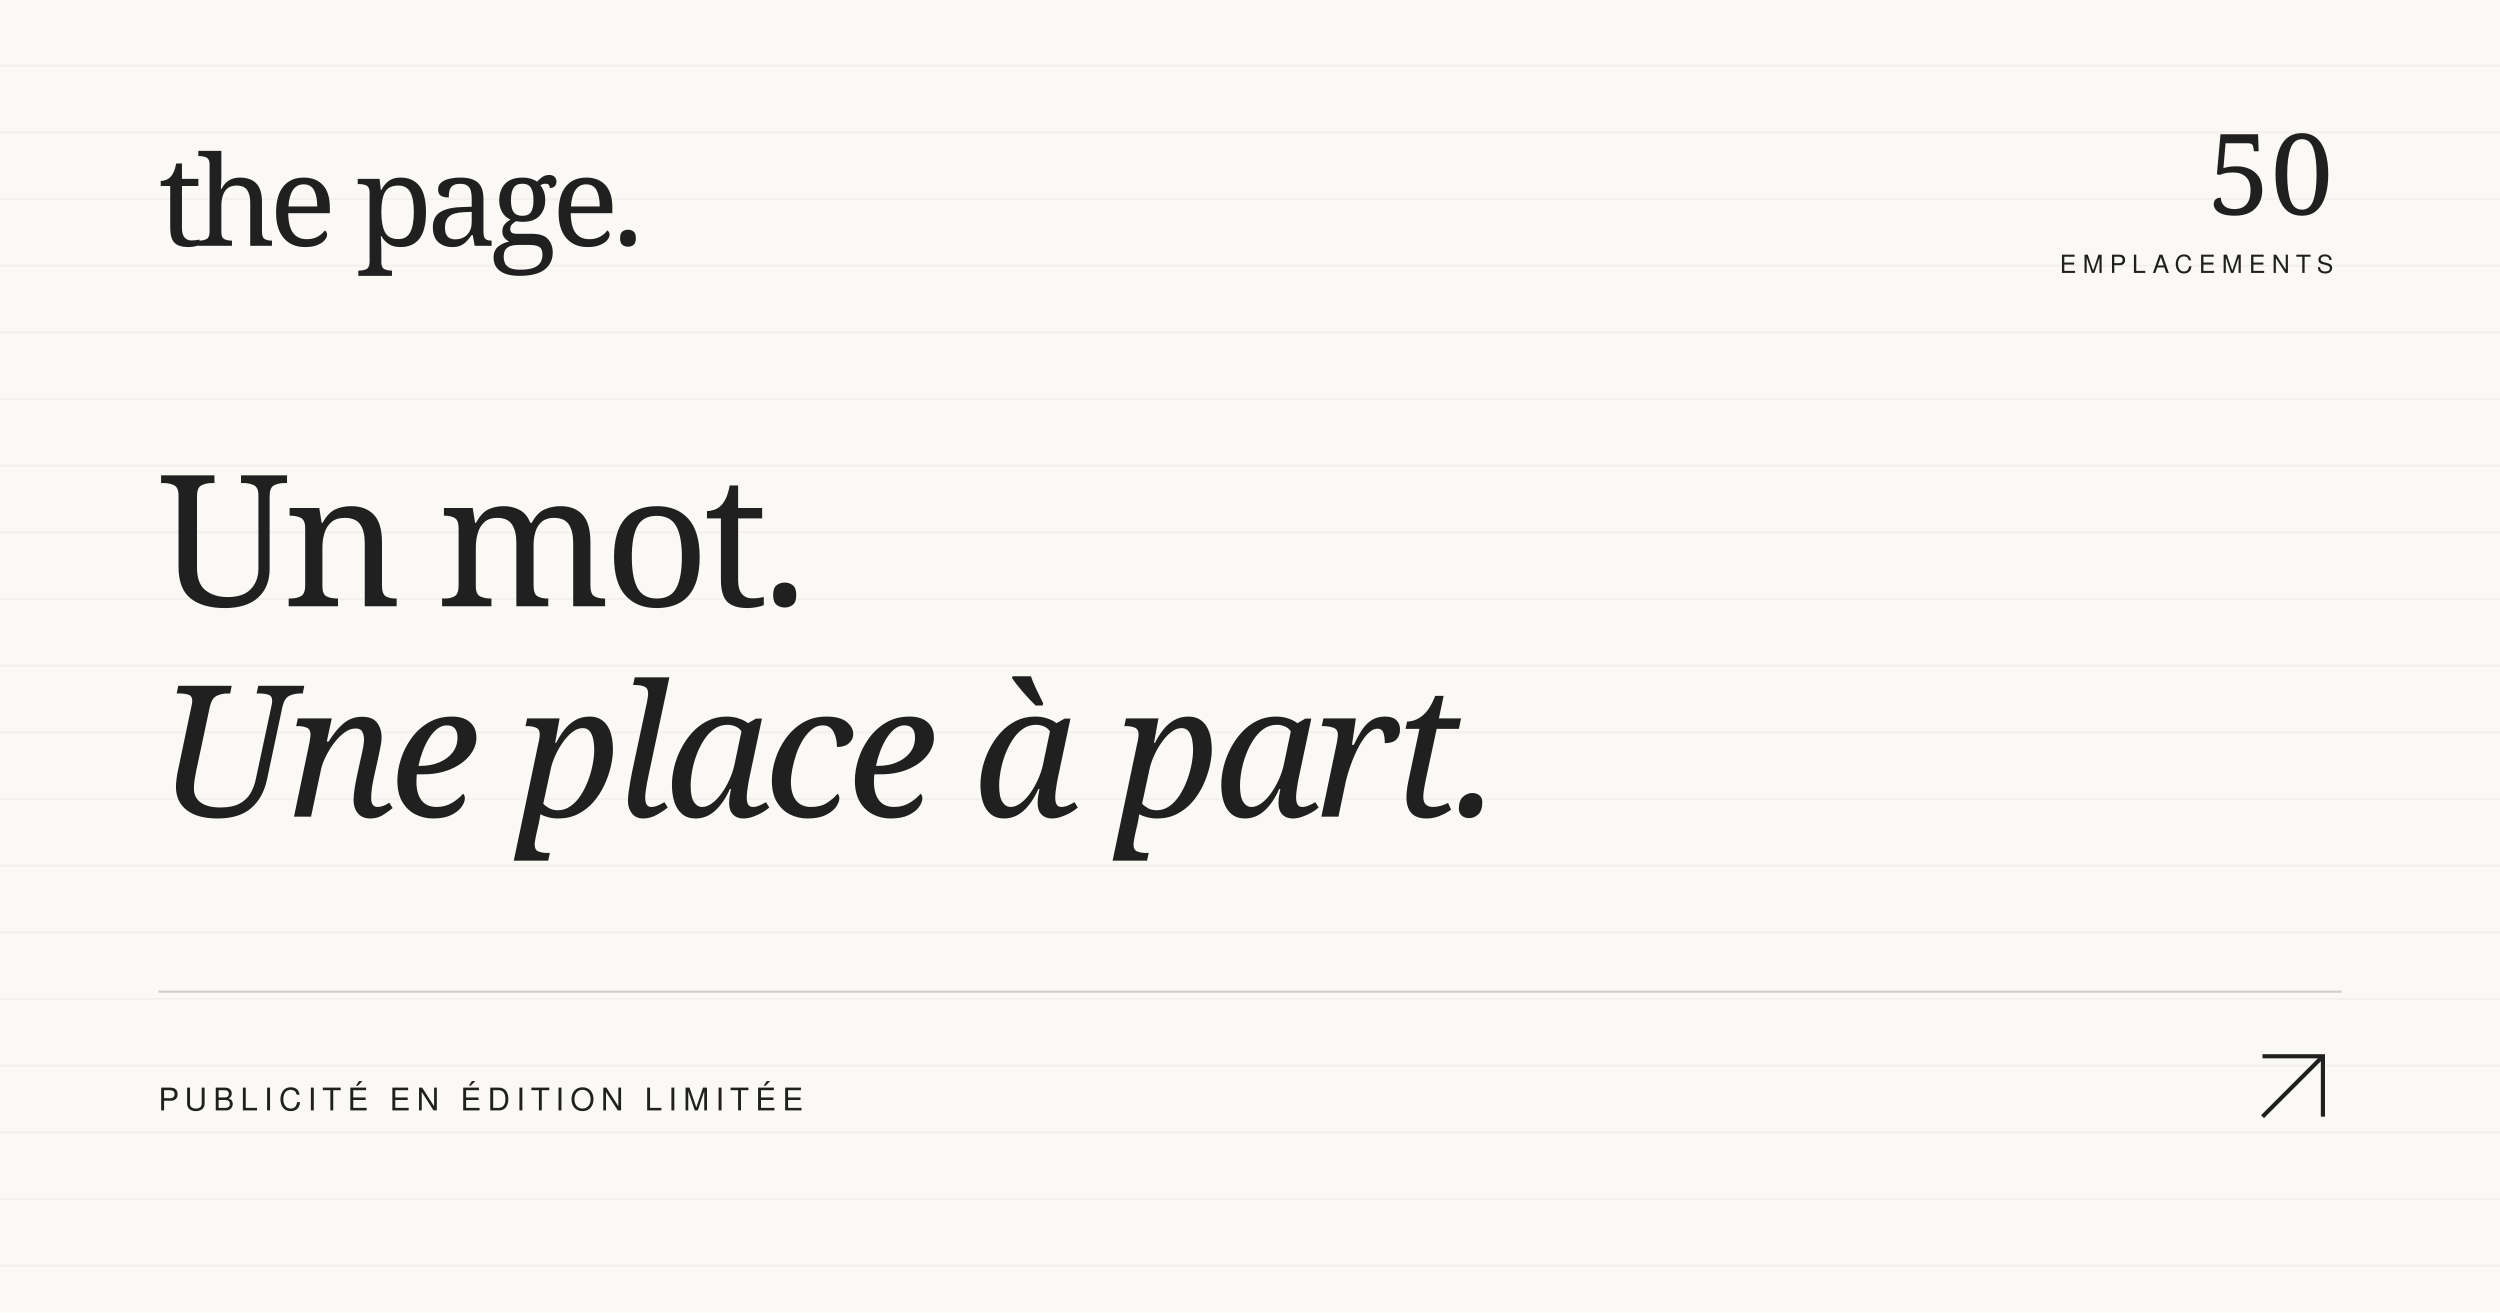
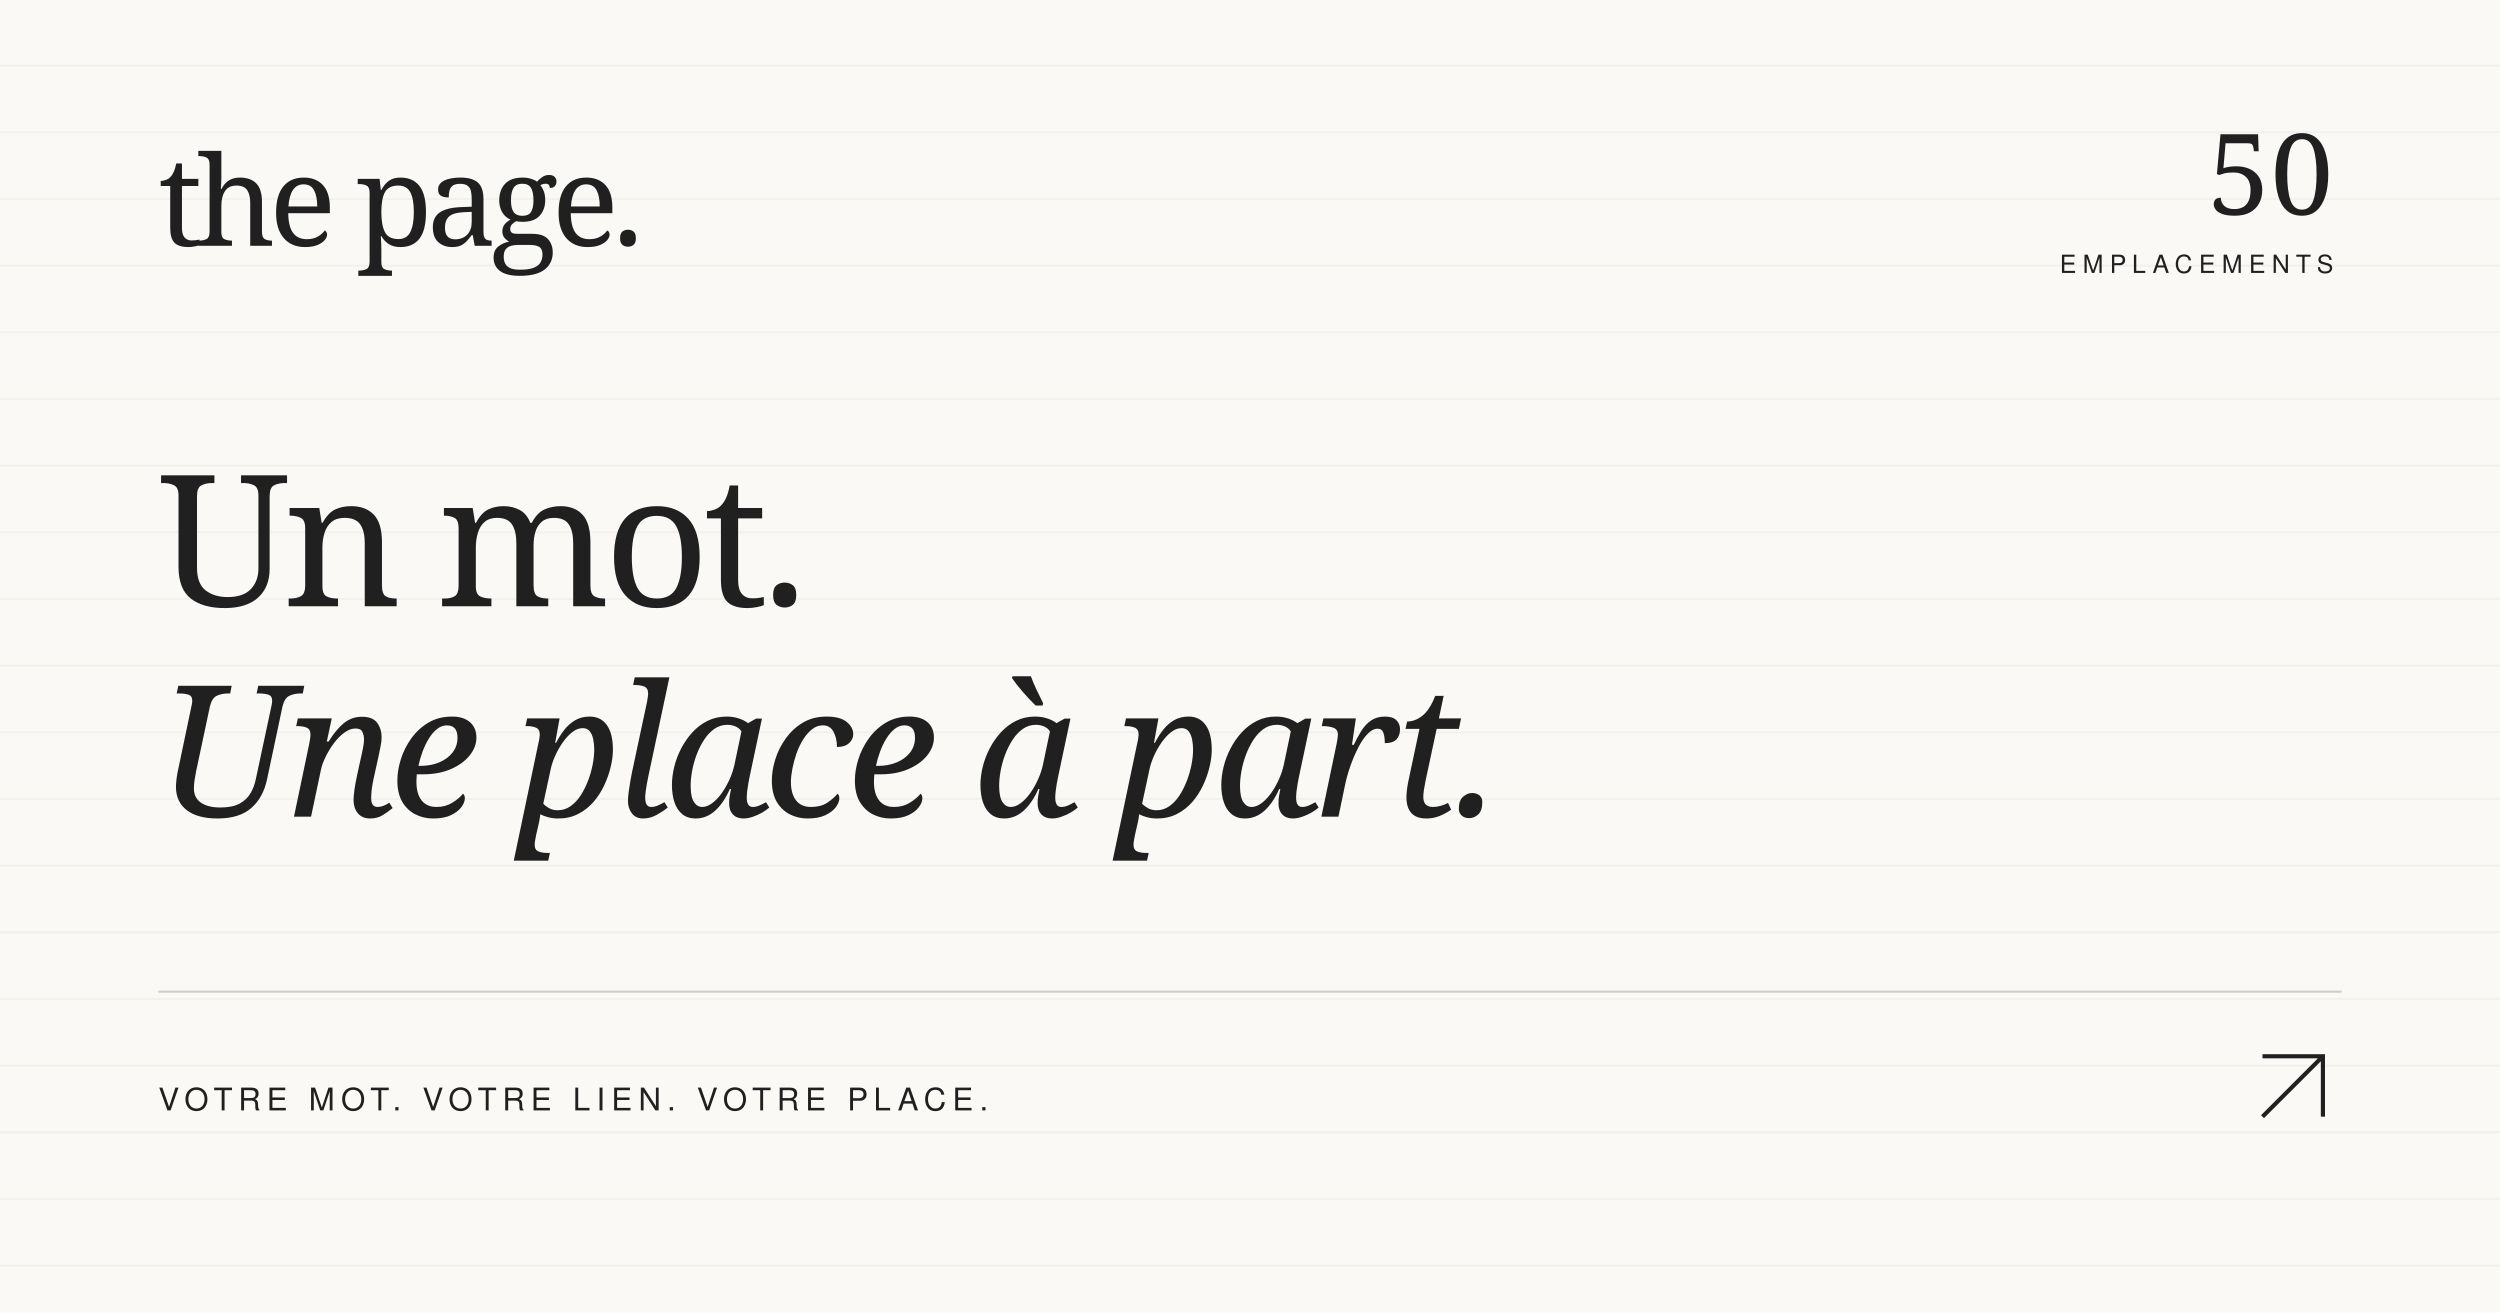
<svg xmlns="http://www.w3.org/2000/svg" width="1200" height="630" viewBox="0 0 1200 630">
  <defs>
    <pattern id="paper" width="32" height="32" patternUnits="userSpaceOnUse">
      <path d="M0 31.5H32" stroke="#b3a58c" stroke-opacity=".09" />
    </pattern>
  </defs>
  <path fill="#faf9f6" d="M0 0h1200v630H0z" />
  <path fill="url(#paper)" d="M0 0h1200v630H0z" />
  <g fill="#202020">
    <text x="76" y="118" font-family="Georgia,serif" font-size="60" letter-spacing="-3">the page.</text>
    <text x="1120" y="103" text-anchor="end" font-family="Georgia,serif" font-size="54">50</text>
    <text x="1120" y="131" text-anchor="end" font-family="Helvetica,Arial,sans-serif" font-size="12" letter-spacing="3">EMPLACEMENTS</text>
    <text x="76" y="291" font-family="Georgia,serif" font-size="88" letter-spacing="-3">Un mot.</text>
    <text x="76" y="392" font-family="Georgia,serif" font-size="88" font-style="italic" letter-spacing="-3">Une place à part.</text>
    <path d="M76 476h1048" stroke="#202020" stroke-opacity=".2" />
-     <text x="76" y="533" font-family="Helvetica,Arial,sans-serif" font-size="15" letter-spacing="3">PUBLICITÉ EN ÉDITION LIMITÉE</text>
+     <text x="76" y="533" font-family="Helvetica,Arial,sans-serif" font-size="15" letter-spacing="3">VOTRE MOT. VOTRE LIEN. VOTRE PLACE.</text>
    <path d="m1086 536 29-29m-29 0h29v29" fill="none" stroke="#202020" stroke-width="2" />
  </g>
</svg>
